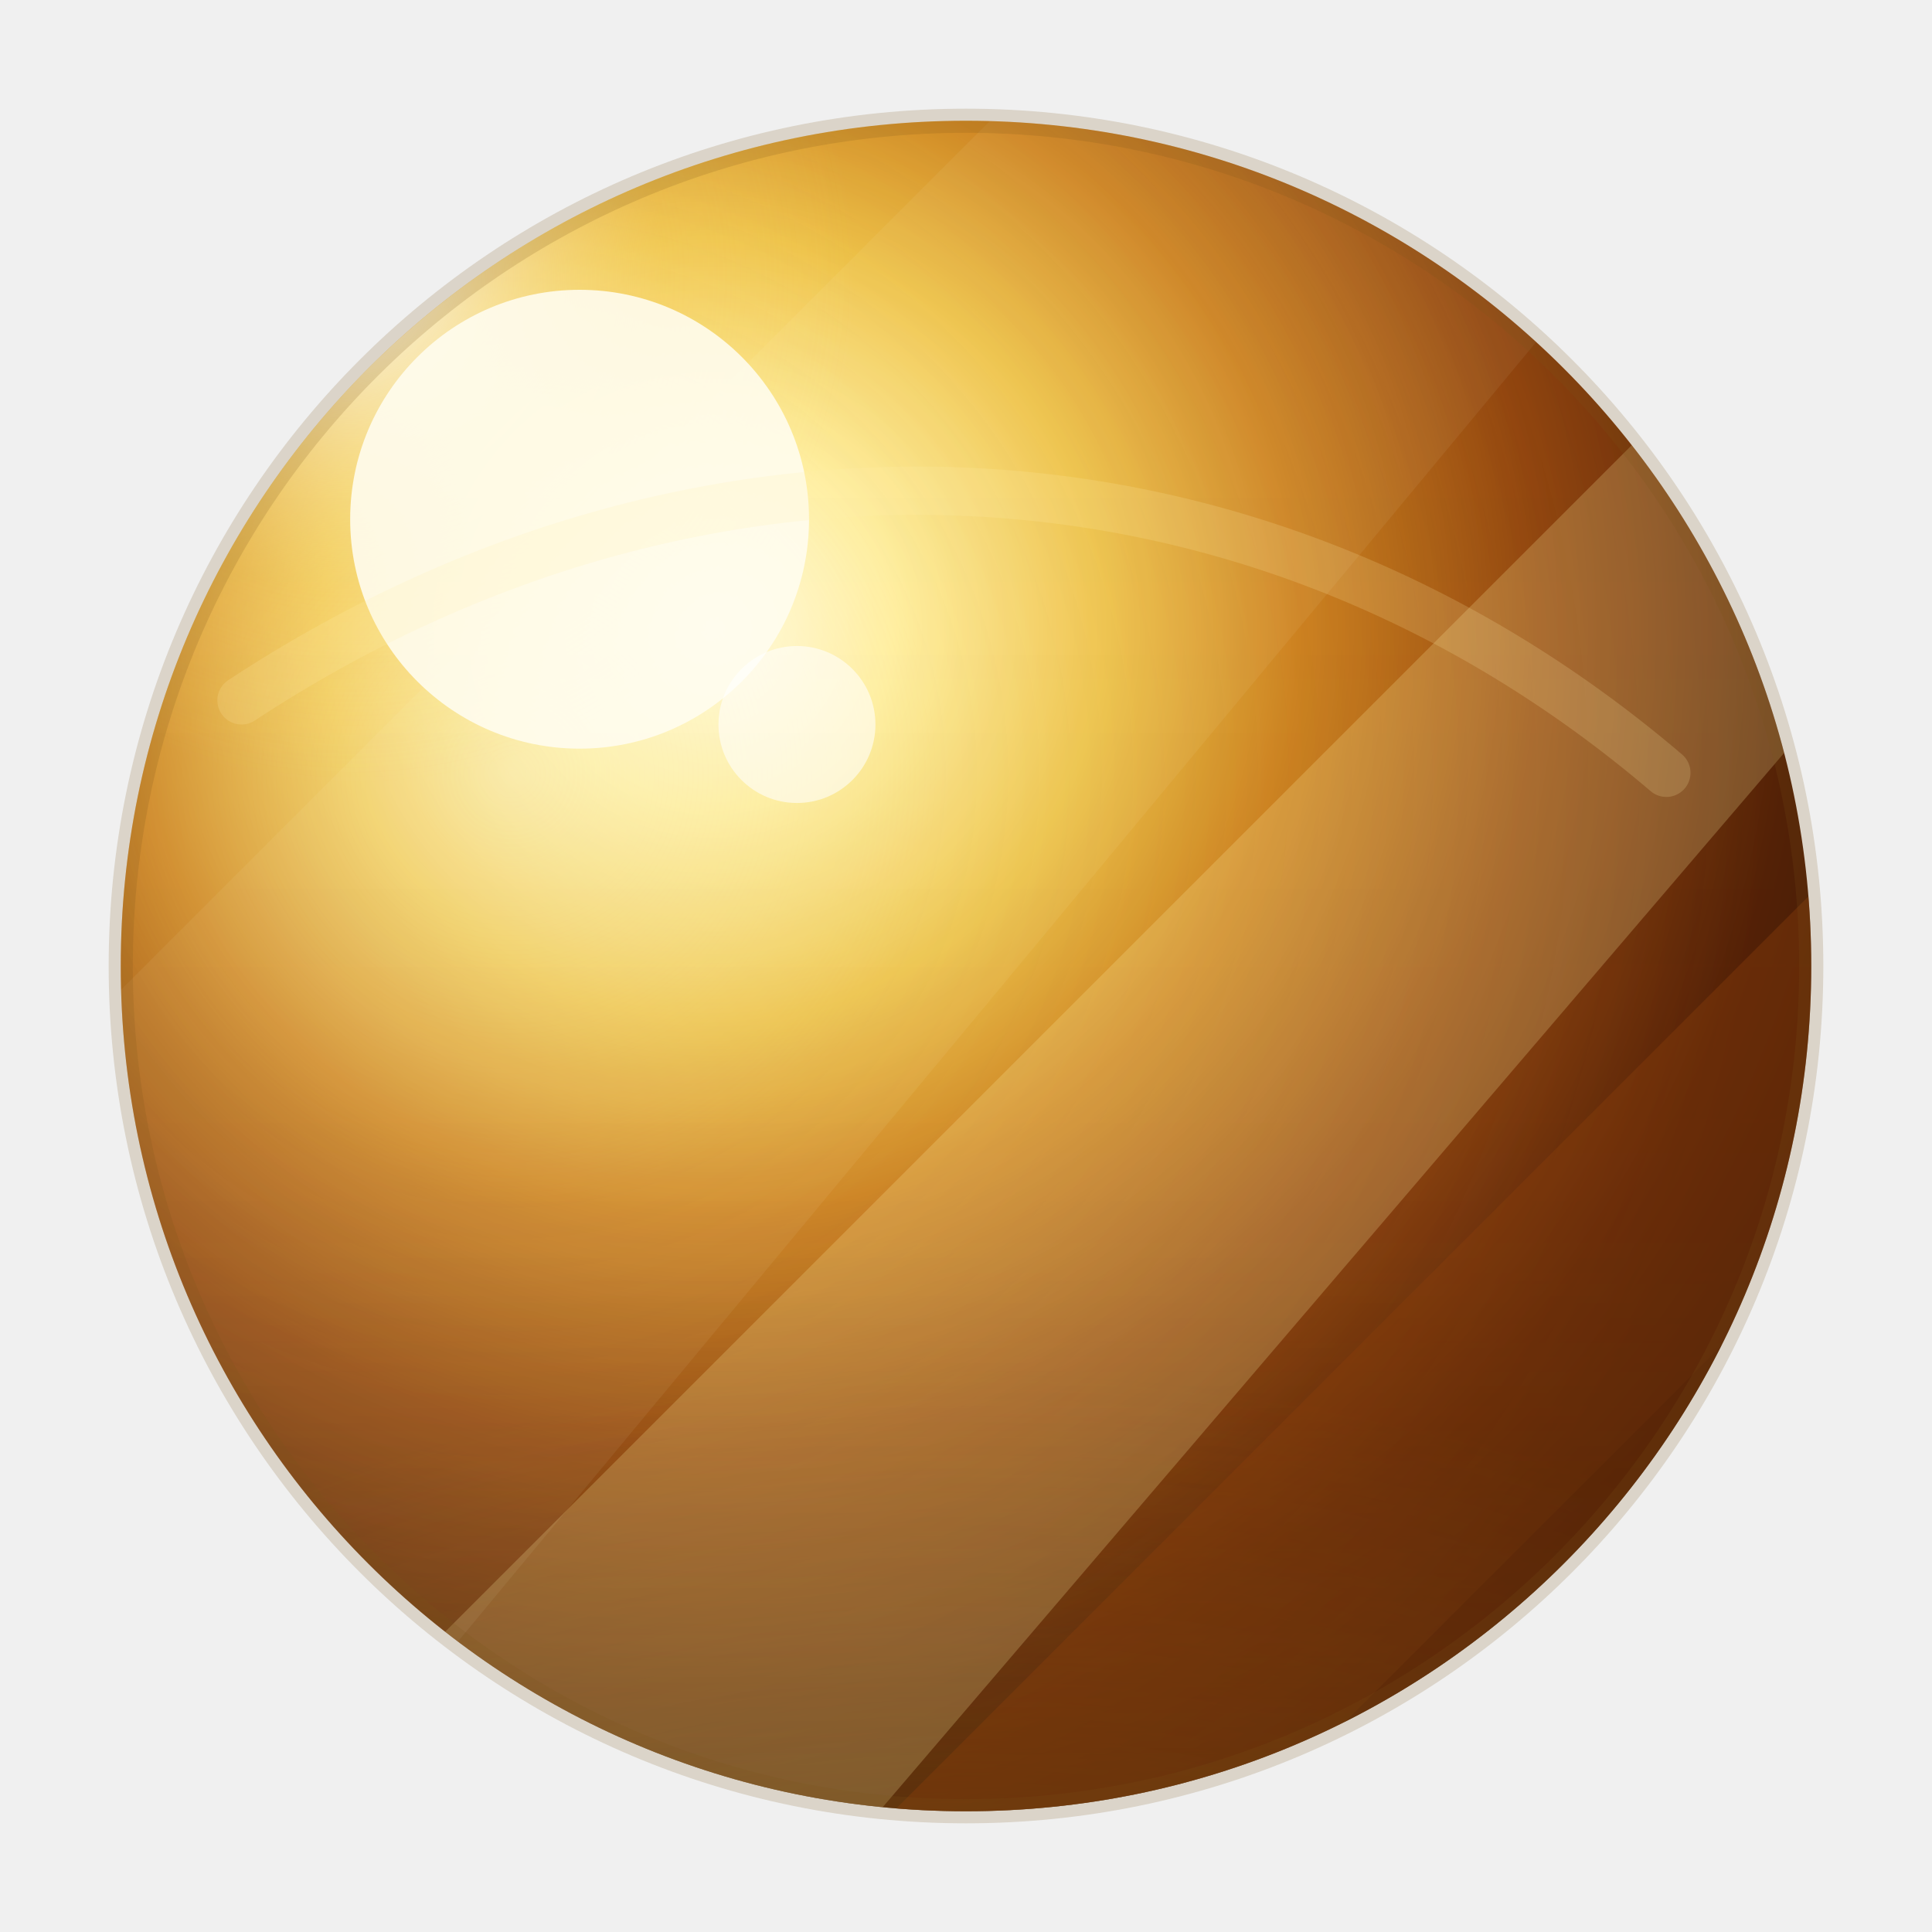
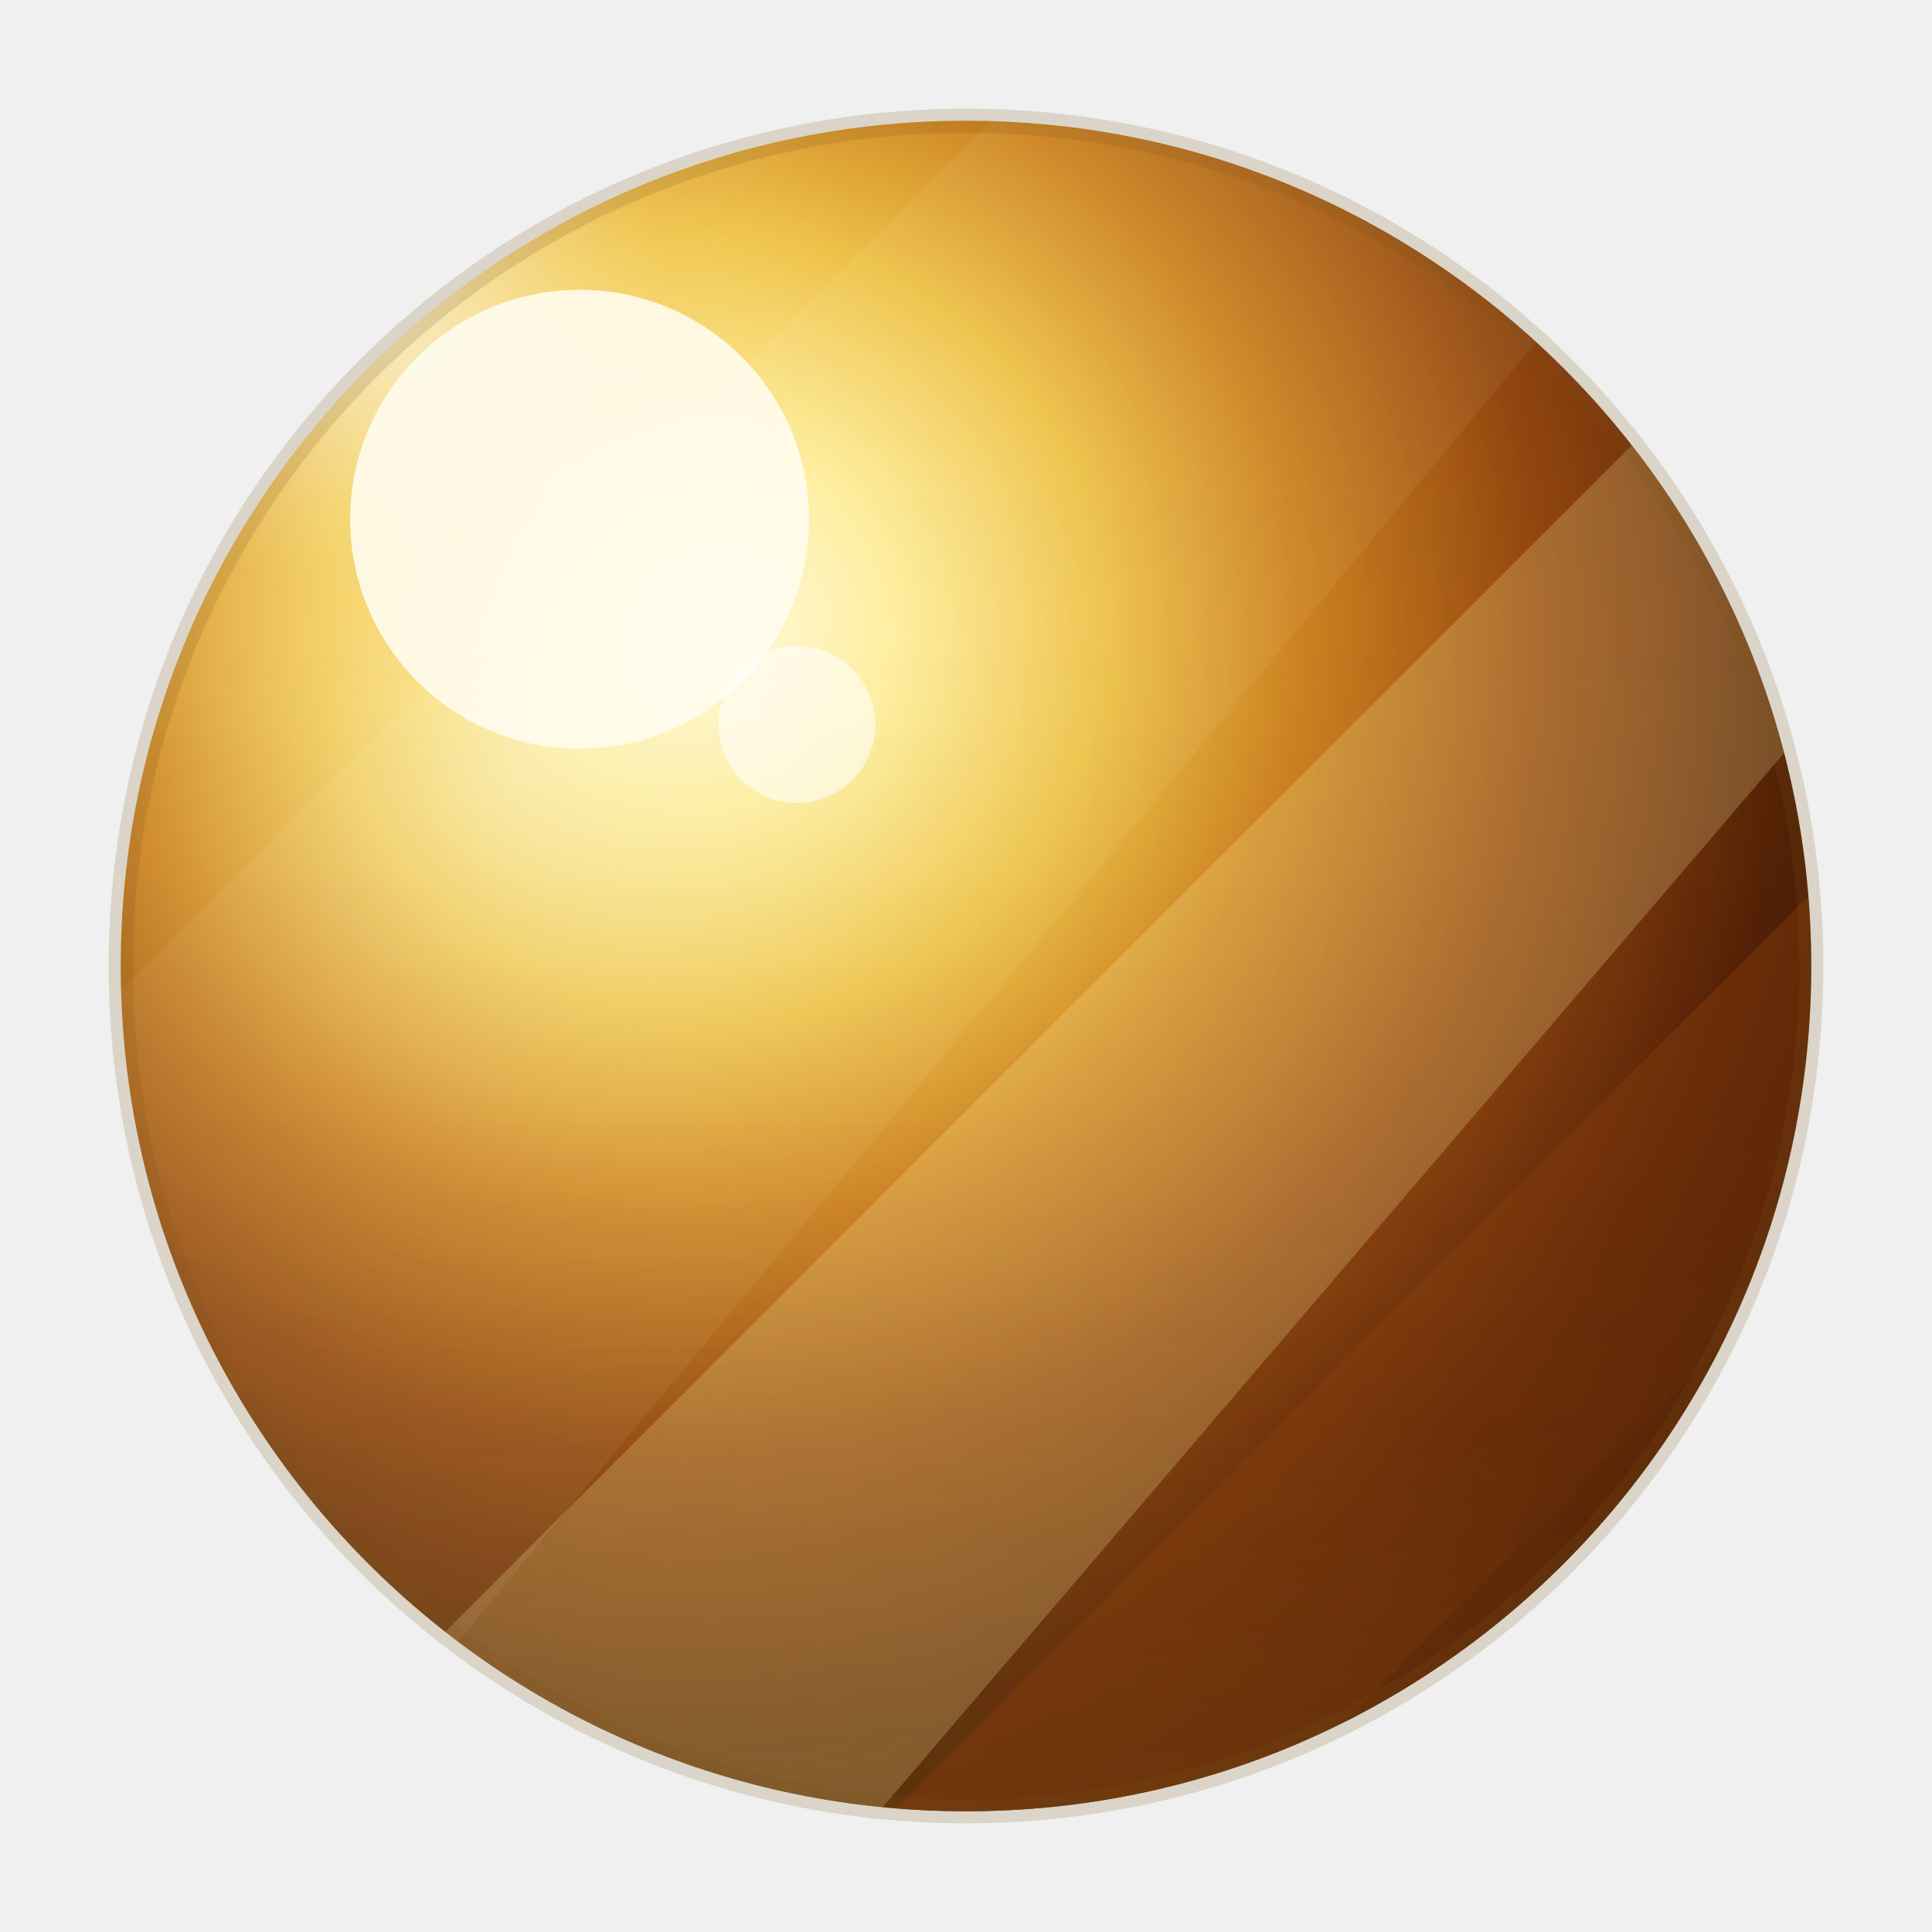
<svg xmlns="http://www.w3.org/2000/svg" viewBox="0 0 160 160">
  <defs>
    <radialGradient id="base" cx="35%" cy="30%" r="89%">
      <stop offset="0" stop-color="#fffdf1" />
      <stop offset="0.12" stop-color="#ffefa0" />
      <stop offset="0.26" stop-color="#edc044" />
      <stop offset="0.39" stop-color="#ca7d1c" />
      <stop offset="0.55" stop-color="#8f420d" />
      <stop offset="0.72" stop-color="#532006" />
      <stop offset="1" stop-color="#1d0b02" />
    </radialGradient>
    <radialGradient id="leftGlow" cx="24%" cy="39%" r="72%">
      <stop offset="0" stop-color="#fff9d5" stop-opacity="0.48" />
      <stop offset=".34" stop-color="#ffe98e" stop-opacity="0.14" />
      <stop offset=".72" stop-color="#dba33b" stop-opacity=".08" />
      <stop offset="1" stop-color="#dba33b" stop-opacity="0" />
    </radialGradient>
    <radialGradient id="flare" cx="31%" cy="30%" r="42%">
      <stop offset="0" stop-color="#ffffff" stop-opacity=".95" />
      <stop offset=".24" stop-color="#fffce7" stop-opacity=".56" />
      <stop offset=".62" stop-color="#ffe88d" stop-opacity=".16" />
      <stop offset="1" stop-color="#ffe88d" stop-opacity="0" />
    </radialGradient>
    <linearGradient id="bottomShade" x1="80" y1="38" x2="80" y2="170" gradientUnits="userSpaceOnUse">
      <stop offset="0" stop-color="#4b260a" stop-opacity="0" />
      <stop offset=".5" stop-color="#70400f" stop-opacity=".04" />
      <stop offset=".74" stop-color="#74410f" stop-opacity=".24" />
      <stop offset="1" stop-color="#281307" stop-opacity=".72" />
    </linearGradient>
    <radialGradient id="bottomBrown" cx="50%" cy="104%" r="76%">
      <stop offset="0" stop-color="#281307" stop-opacity="0.95" />
      <stop offset=".34" stop-color="#70400f" stop-opacity="0.62" />
      <stop offset=".66" stop-color="#a66b1e" stop-opacity="0.18" />
      <stop offset="1" stop-color="#a66b1e" stop-opacity="0" />
    </radialGradient>
    <clipPath id="clip">
      <circle cx="80" cy="80" r="70" />
    </clipPath>
  </defs>
  <circle cx="80" cy="80" r="70" fill="url(#base)" />
  <g clip-path="url(#clip)">
    <circle cx="80" cy="80" r="72" fill="url(#leftGlow)" />
    <ellipse cx="80" cy="139" rx="82" ry="58" fill="url(#bottomBrown)" />
    <circle cx="80" cy="80" r="72" fill="url(#bottomShade)" opacity="0.68" />
    <path d="M82 172 172 82v90z" fill="#2d0e03" opacity="0.32" />
    <path d="M0 172 172 0v34L54 172z" fill="#fff0a6" opacity="0.22" />
    <path d="M52 172 172 52v44L96 172z" fill="#8c3e0b" opacity="0.38" />
    <path d="M-16 108 108 -16h56L8 172H-16z" fill="#fffbe2" opacity="0.06" />
    <circle cx="48" cy="43" r="50" fill="url(#flare)" />
    <circle cx="48" cy="43" r="19" fill="#fffdf0" opacity=".88" />
    <circle cx="66" cy="60" r="6.5" fill="#ffffff" opacity=".58" />
-     <path d="M20 58c38-25 84-23 118 6" fill="none" stroke="#fff0ad" stroke-opacity="0.18" stroke-width="4" stroke-linecap="round" />
  </g>
  <circle cx="80" cy="80" r="70" fill="none" stroke="#7b5318" stroke-opacity=".18" stroke-width="2" />
</svg>
